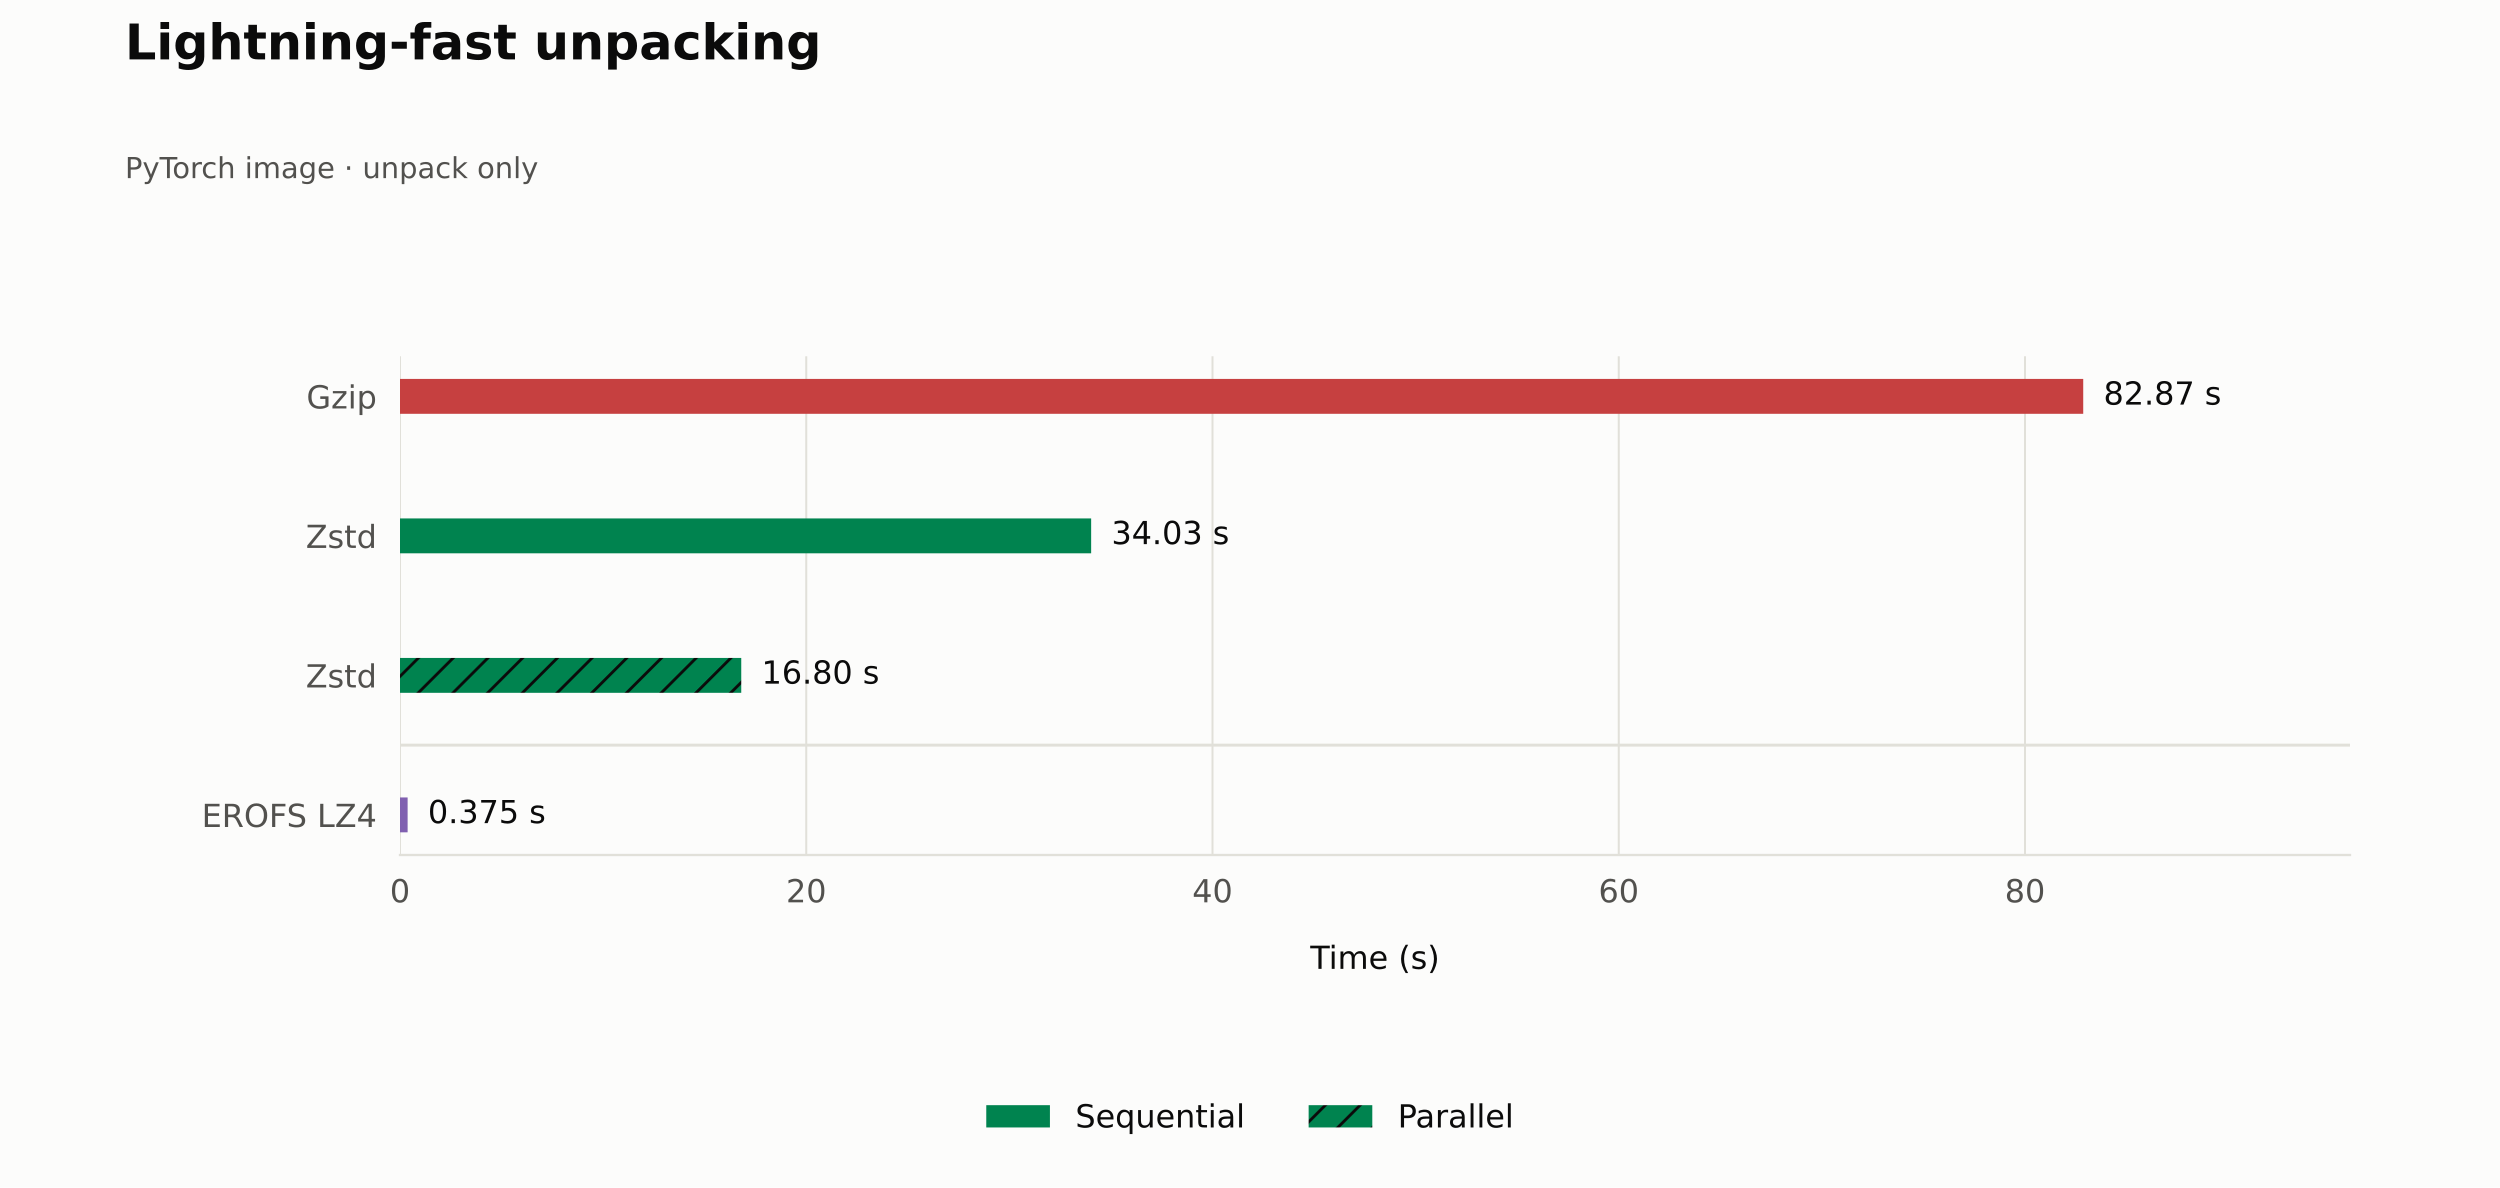
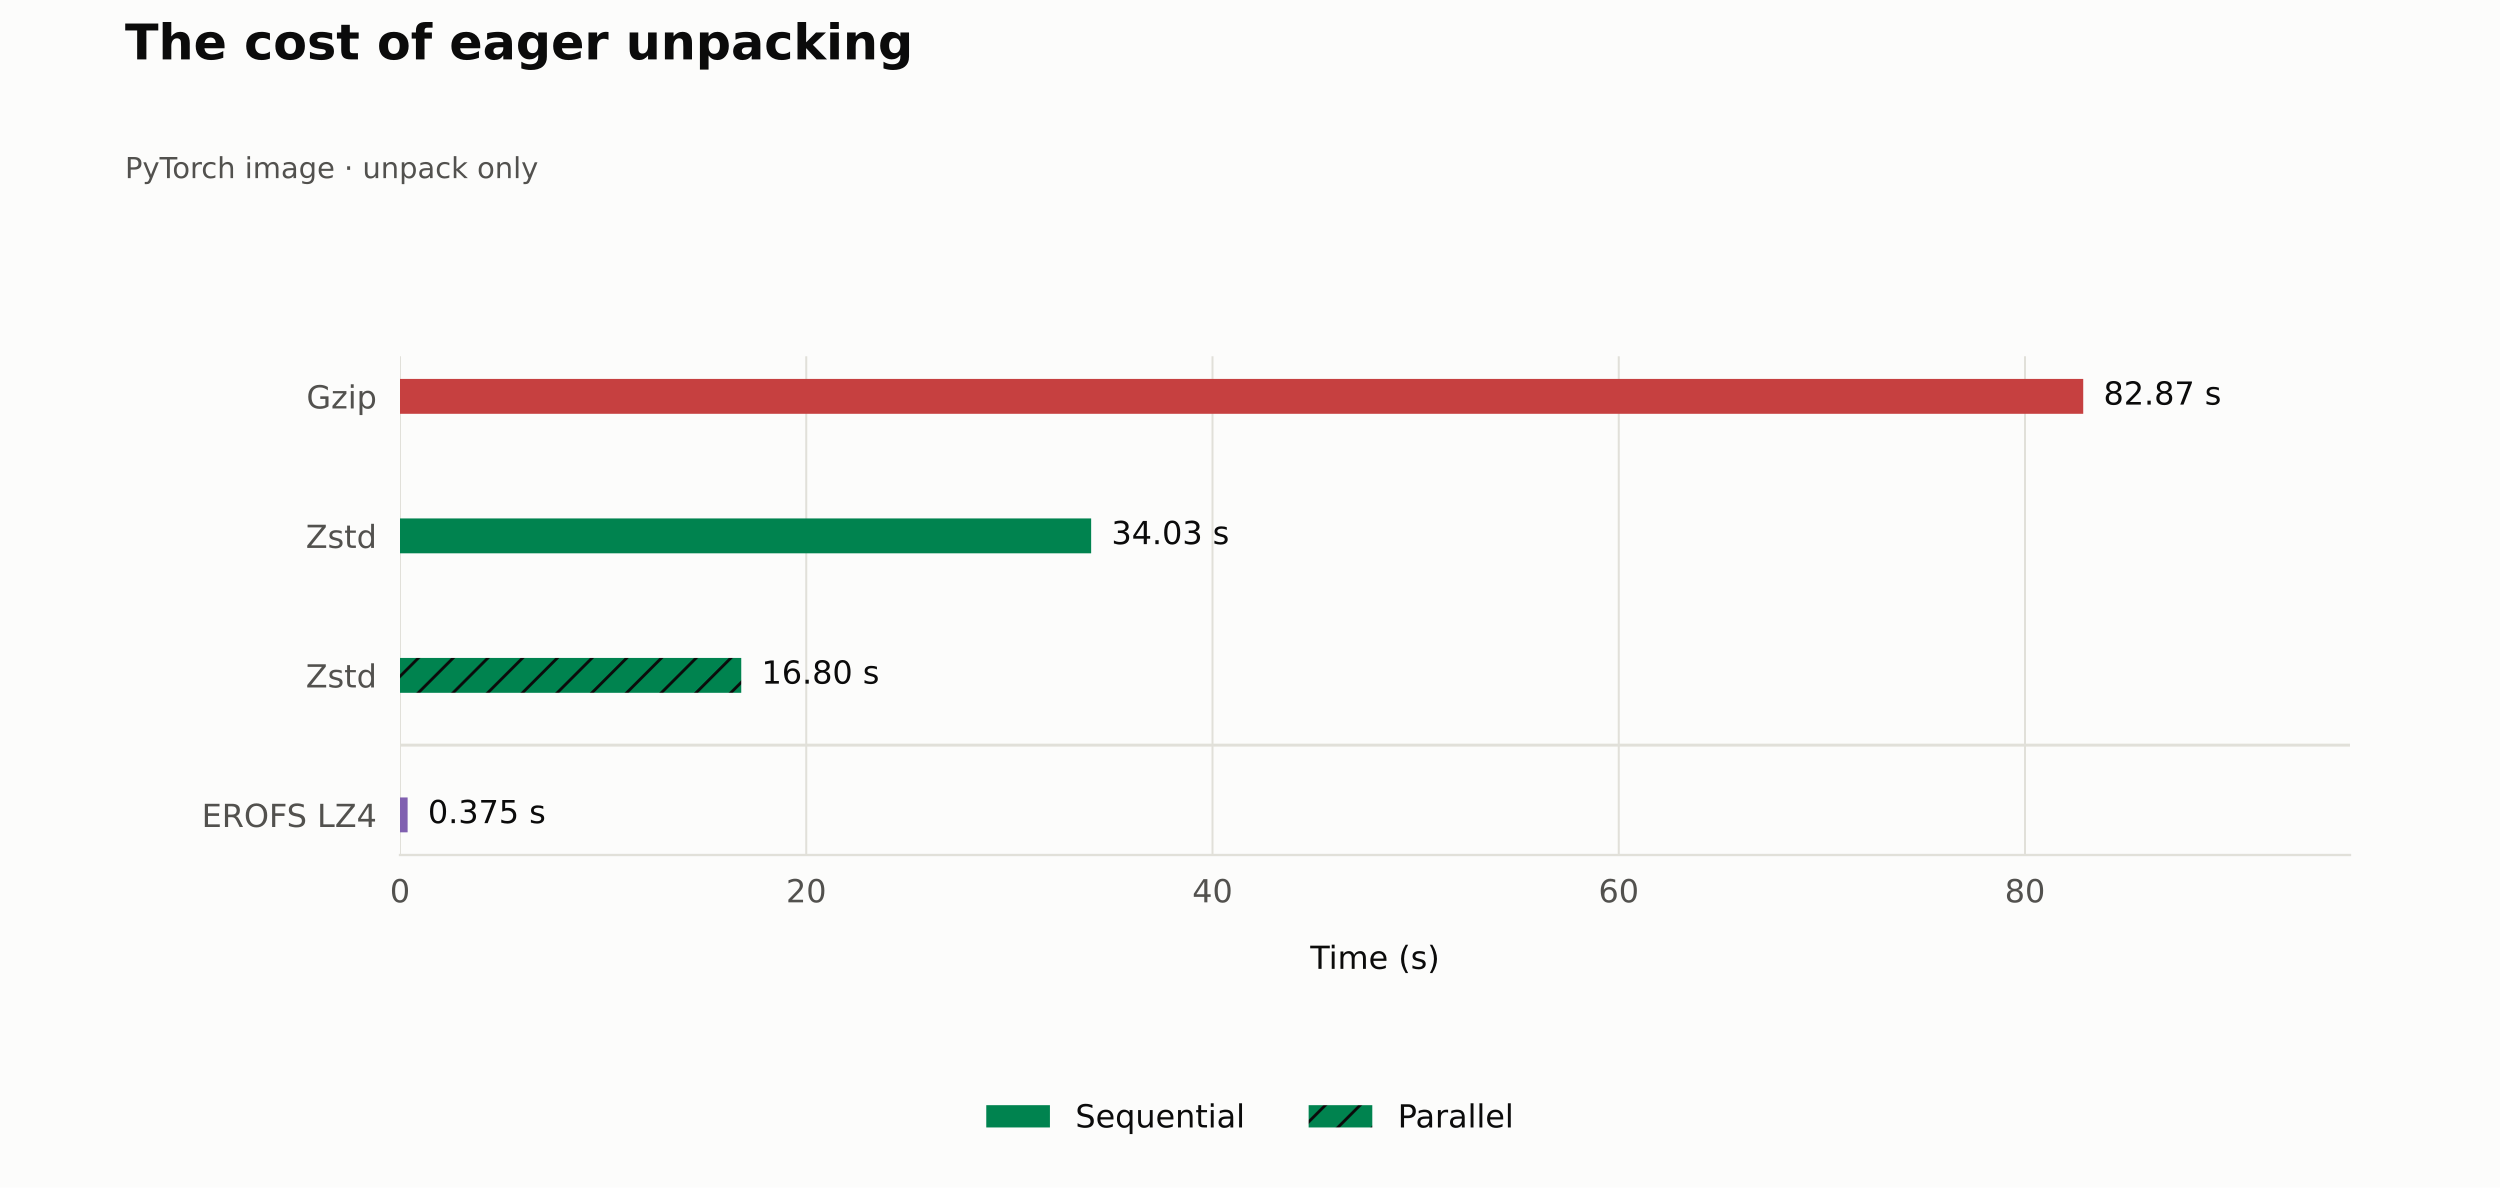
<svg xmlns="http://www.w3.org/2000/svg" width="864pt" height="410.4pt" viewBox="0 0 864 410.4" version="1.1">
  <defs>
    <style type="text/css">*{stroke-linejoin: round; stroke-linecap: butt}</style>
  </defs>
  <g id="figure_1">
    <g id="patch_1">
      <path d="M 0 410.4 L 864 410.4 L 864 0 L 0 0 z " style="fill: #fcfcfb" />
    </g>
    <g id="axes_1">
      <g id="patch_2">
        <path d="M 138.24 295.488 L 812.16 295.488 L 812.16 123.12 L 138.24 123.12 z " style="fill: #fcfcfb" />
      </g>
      <g id="matplotlib.axis_1">
        <g id="xtick_1">
          <g id="line2d_1">
-             <path d="M 138.24 295.488 L 138.24 123.12 " clip-path="url(#pc13c237802)" style="fill: none; stroke: #e1e0d9; stroke-width: 0.7; stroke-linecap: square" />
+             <path d="M 138.24 295.488 L 138.24 123.12 " clip-path="url(#pd5ab6c985e)" style="fill: none; stroke: #e1e0d9; stroke-width: 0.7; stroke-linecap: square" />
          </g>
          <g id="line2d_2" />
          <g id="text_1">
            <text style="font-size: 11px; font-family: 'DejaVu Sans'; text-anchor: middle; fill: #52514e" x="138.24" y="311.845" transform="rotate(-0 138.24 311.8454)">0</text>
          </g>
        </g>
        <g id="xtick_2">
          <g id="line2d_3">
-             <path d="M 278.64 295.488 L 278.64 123.12 " clip-path="url(#pc13c237802)" style="fill: none; stroke: #e1e0d9; stroke-width: 0.7; stroke-linecap: square" />
+             <path d="M 278.64 295.488 L 278.64 123.12 " clip-path="url(#pd5ab6c985e)" style="fill: none; stroke: #e1e0d9; stroke-width: 0.7; stroke-linecap: square" />
          </g>
          <g id="line2d_4" />
          <g id="text_2">
            <text style="font-size: 11px; font-family: 'DejaVu Sans'; text-anchor: middle; fill: #52514e" x="278.64" y="311.845" transform="rotate(-0 278.64 311.8454)">20</text>
          </g>
        </g>
        <g id="xtick_3">
          <g id="line2d_5">
-             <path d="M 419.04 295.488 L 419.04 123.12 " clip-path="url(#pc13c237802)" style="fill: none; stroke: #e1e0d9; stroke-width: 0.7; stroke-linecap: square" />
+             <path d="M 419.04 295.488 L 419.04 123.12 " clip-path="url(#pd5ab6c985e)" style="fill: none; stroke: #e1e0d9; stroke-width: 0.7; stroke-linecap: square" />
          </g>
          <g id="line2d_6" />
          <g id="text_3">
            <text style="font-size: 11px; font-family: 'DejaVu Sans'; text-anchor: middle; fill: #52514e" x="419.04" y="311.845" transform="rotate(-0 419.04 311.8454)">40</text>
          </g>
        </g>
        <g id="xtick_4">
          <g id="line2d_7">
-             <path d="M 559.44 295.488 L 559.44 123.12 " clip-path="url(#pc13c237802)" style="fill: none; stroke: #e1e0d9; stroke-width: 0.7; stroke-linecap: square" />
+             <path d="M 559.44 295.488 L 559.44 123.12 " clip-path="url(#pd5ab6c985e)" style="fill: none; stroke: #e1e0d9; stroke-width: 0.7; stroke-linecap: square" />
          </g>
          <g id="line2d_8" />
          <g id="text_4">
            <text style="font-size: 11px; font-family: 'DejaVu Sans'; text-anchor: middle; fill: #52514e" x="559.44" y="311.845" transform="rotate(-0 559.44 311.8454)">60</text>
          </g>
        </g>
        <g id="xtick_5">
          <g id="line2d_9">
-             <path d="M 699.84 295.488 L 699.84 123.12 " clip-path="url(#pc13c237802)" style="fill: none; stroke: #e1e0d9; stroke-width: 0.7; stroke-linecap: square" />
+             <path d="M 699.84 295.488 L 699.84 123.12 " clip-path="url(#pd5ab6c985e)" style="fill: none; stroke: #e1e0d9; stroke-width: 0.7; stroke-linecap: square" />
          </g>
          <g id="line2d_10" />
          <g id="text_5">
            <text style="font-size: 11px; font-family: 'DejaVu Sans'; text-anchor: middle; fill: #52514e" x="699.84" y="311.845" transform="rotate(-0 699.84 311.8454)">80</text>
          </g>
        </g>
        <g id="text_6">
          <text style="font-size: 11px; font-family: 'DejaVu Sans'; text-anchor: middle; fill: #0b0b0b" x="475.2" y="334.846" transform="rotate(-0 475.2 334.8463)">Time (s)</text>
        </g>
      </g>
      <g id="matplotlib.axis_2">
        <g id="ytick_1">
          <g id="line2d_11" />
          <g id="text_7">
            <text style="font-size: 11px; font-family: 'DejaVu Sans'; text-anchor: end; fill: #52514e" x="130.24" y="141.161" transform="rotate(-0 130.24 141.1609)">Gzip</text>
          </g>
        </g>
        <g id="ytick_2">
          <g id="line2d_12" />
          <g id="text_8">
            <text style="font-size: 11px; font-family: 'DejaVu Sans'; text-anchor: end; fill: #52514e" x="130.24" y="189.376" transform="rotate(-0 130.24 189.3757)">Zstd</text>
          </g>
        </g>
        <g id="ytick_3">
          <g id="line2d_13" />
          <g id="text_9">
            <text style="font-size: 11px; font-family: 'DejaVu Sans'; text-anchor: end; fill: #52514e" x="130.24" y="237.591" transform="rotate(-0 130.24 237.5906)">Zstd</text>
          </g>
        </g>
        <g id="ytick_4">
          <g id="line2d_14" />
          <g id="text_10">
            <text style="font-size: 11px; font-family: 'DejaVu Sans'; text-anchor: end; fill: #52514e" x="130.24" y="285.805" transform="rotate(-0 130.24 285.8049)">EROFS LZ4</text>
          </g>
        </g>
      </g>
      <g id="patch_3">
-         <path d="M 138.24 130.955 L 719.962 130.955 L 719.962 143.009 L 138.24 143.009 z " clip-path="url(#pc13c237802)" style="fill: #c64040" />
+         <path d="M 138.24 130.955 L 719.962 130.955 L 719.962 143.009 L 138.24 143.009 z " clip-path="url(#pd5ab6c985e)" style="fill: #c64040" />
      </g>
      <g id="patch_4">
-         <path d="M 138.24 179.17 L 377.101 179.17 L 377.101 191.223 L 138.24 191.223 z " clip-path="url(#pc13c237802)" style="fill: #00834f" />
+         <path d="M 138.24 179.17 L 377.101 179.17 L 377.101 191.223 L 138.24 191.223 z " clip-path="url(#pd5ab6c985e)" style="fill: #00834f" />
      </g>
      <g id="patch_5">
-         <path d="M 138.24 227.385 L 256.176 227.385 L 256.176 239.438 L 138.24 239.438 z " clip-path="url(#pc13c237802)" style="fill: url(#h4c4f69c0b5)" />
+         <path d="M 138.24 227.385 L 256.176 227.385 L 256.176 239.438 L 138.24 239.438 z " clip-path="url(#pd5ab6c985e)" style="fill: url(#h6f0fae7bd1)" />
      </g>
      <g id="patch_6">
-         <path d="M 138.24 275.599 L 140.873 275.599 L 140.873 287.653 L 138.24 287.653 z " clip-path="url(#pc13c237802)" style="fill: #8060b0" />
+         <path d="M 138.24 275.599 L 140.873 275.599 L 140.873 287.653 L 138.24 287.653 z " clip-path="url(#pd5ab6c985e)" style="fill: #8060b0" />
      </g>
      <g id="line2d_15">
-         <path d="M 138.24 257.519 L 812.16 257.519 " clip-path="url(#pc13c237802)" style="fill: none; stroke: #e1e0d9; stroke-linecap: square" />
+         <path d="M 138.24 257.519 L 812.16 257.519 " clip-path="url(#pd5ab6c985e)" style="fill: none; stroke: #e1e0d9; stroke-linecap: square" />
      </g>
      <g id="patch_7">
        <path d="M 138.24 295.488 L 812.16 295.488 " style="fill: none; stroke: #e1e0d9; stroke-width: 0.8; stroke-linejoin: miter; stroke-linecap: square" />
      </g>
      <g id="text_11">
        <text style="font-size: 11px; font-family: 'DejaVu Sans'; text-anchor: start; fill: #0b0b0b" x="726.982" y="139.839" transform="rotate(-0 726.9819 139.8392)">82.87 s</text>
      </g>
      <g id="text_12">
        <text style="font-size: 11px; font-family: 'DejaVu Sans'; text-anchor: start; fill: #0b0b0b" x="384.121" y="188.054" transform="rotate(-0 384.1207 188.054)">34.03 s</text>
      </g>
      <g id="text_13">
        <text style="font-size: 11px; font-family: 'DejaVu Sans'; text-anchor: start; fill: #0b0b0b" x="263.196" y="236.269" transform="rotate(-0 263.196 236.2688)">16.80 s</text>
      </g>
      <g id="text_14">
        <text style="font-size: 11px; font-family: 'DejaVu Sans'; text-anchor: start; fill: #0b0b0b" x="147.893" y="284.484" transform="rotate(-0 147.8925 284.4837)">0.375 s</text>
      </g>
    </g>
    <g id="text_15">
-       <text style="font-weight: 700; font-size: 17px; font-family: 'DejaVu Sans'; text-anchor: start; fill: #0b0b0b" x="43.2" y="20.52" transform="rotate(-0 43.2 20.52)">Lightning-fast unpacking</text>
+       <text style="font-weight: 700; font-size: 17px; font-family: 'DejaVu Sans'; text-anchor: start; fill: #0b0b0b" x="43.2" y="20.52" transform="rotate(-0 43.2 20.52)">The cost of eager unpacking</text>
    </g>
    <g id="text_16">
      <text style="font-size: 10px; font-family: 'DejaVu Sans'; text-anchor: start; fill: #52514e" x="43.2" y="61.56" transform="rotate(-0 43.2 61.56)">PyTorch image · unpack only</text>
    </g>
    <g id="legend_1">
      <g id="patch_8">
        <path d="M 340.855 389.649 L 362.855 389.649 L 362.855 381.949 L 340.855 381.949 z " style="fill: #00834f" />
      </g>
      <g id="text_17">
        <text style="font-size: 11px; font-family: 'DejaVu Sans'; text-anchor: start; fill: #0b0b0b" x="371.655" y="389.649" transform="rotate(-0 371.6547 389.6494)">Sequential</text>
      </g>
      <g id="patch_9">
-         <path d="M 452.266 389.649 L 474.266 389.649 L 474.266 381.949 L 452.266 381.949 z " style="fill: url(#h4c4f69c0b5)" />
+         <path d="M 452.266 389.649 L 474.266 389.649 L 474.266 381.949 L 452.266 381.949 z " style="fill: url(#h6f0fae7bd1)" />
      </g>
      <g id="text_18">
        <text style="font-size: 11px; font-family: 'DejaVu Sans'; text-anchor: start; fill: #0b0b0b" x="483.066" y="389.649" transform="rotate(-0 483.0658 389.6494)">Parallel</text>
      </g>
    </g>
  </g>
  <defs>
-     <clipPath id="pc13c237802">
+     <clipPath id="pd5ab6c985e">
      <rect x="138.24" y="123.12" width="673.92" height="172.368" />
    </clipPath>
  </defs>
  <defs>
-     <pattern id="h4c4f69c0b5" patternUnits="userSpaceOnUse" x="0" y="0" width="72" height="72">
+     <pattern id="h6f0fae7bd1" patternUnits="userSpaceOnUse" x="0" y="0" width="72" height="72">
      <rect x="0" y="0" width="73" height="73" fill="#00834f" />
      <path d="M -36 36 L 36 -36 M -30 42 L 42 -30 M -24 48 L 48 -24 M -18 54 L 54 -18 M -12 60 L 60 -12 M -6 66 L 66 -6 M 0 72 L 72 0 M 6 78 L 78 6 M 12 84 L 84 12 M 18 90 L 90 18 M 24 96 L 96 24 M 30 102 L 102 30 M 36 108 L 108 36 " style="fill: #0b0b0b; stroke: #0b0b0b; stroke-width: 1.0; stroke-linecap: butt; stroke-linejoin: miter" />
    </pattern>
  </defs>
</svg>
